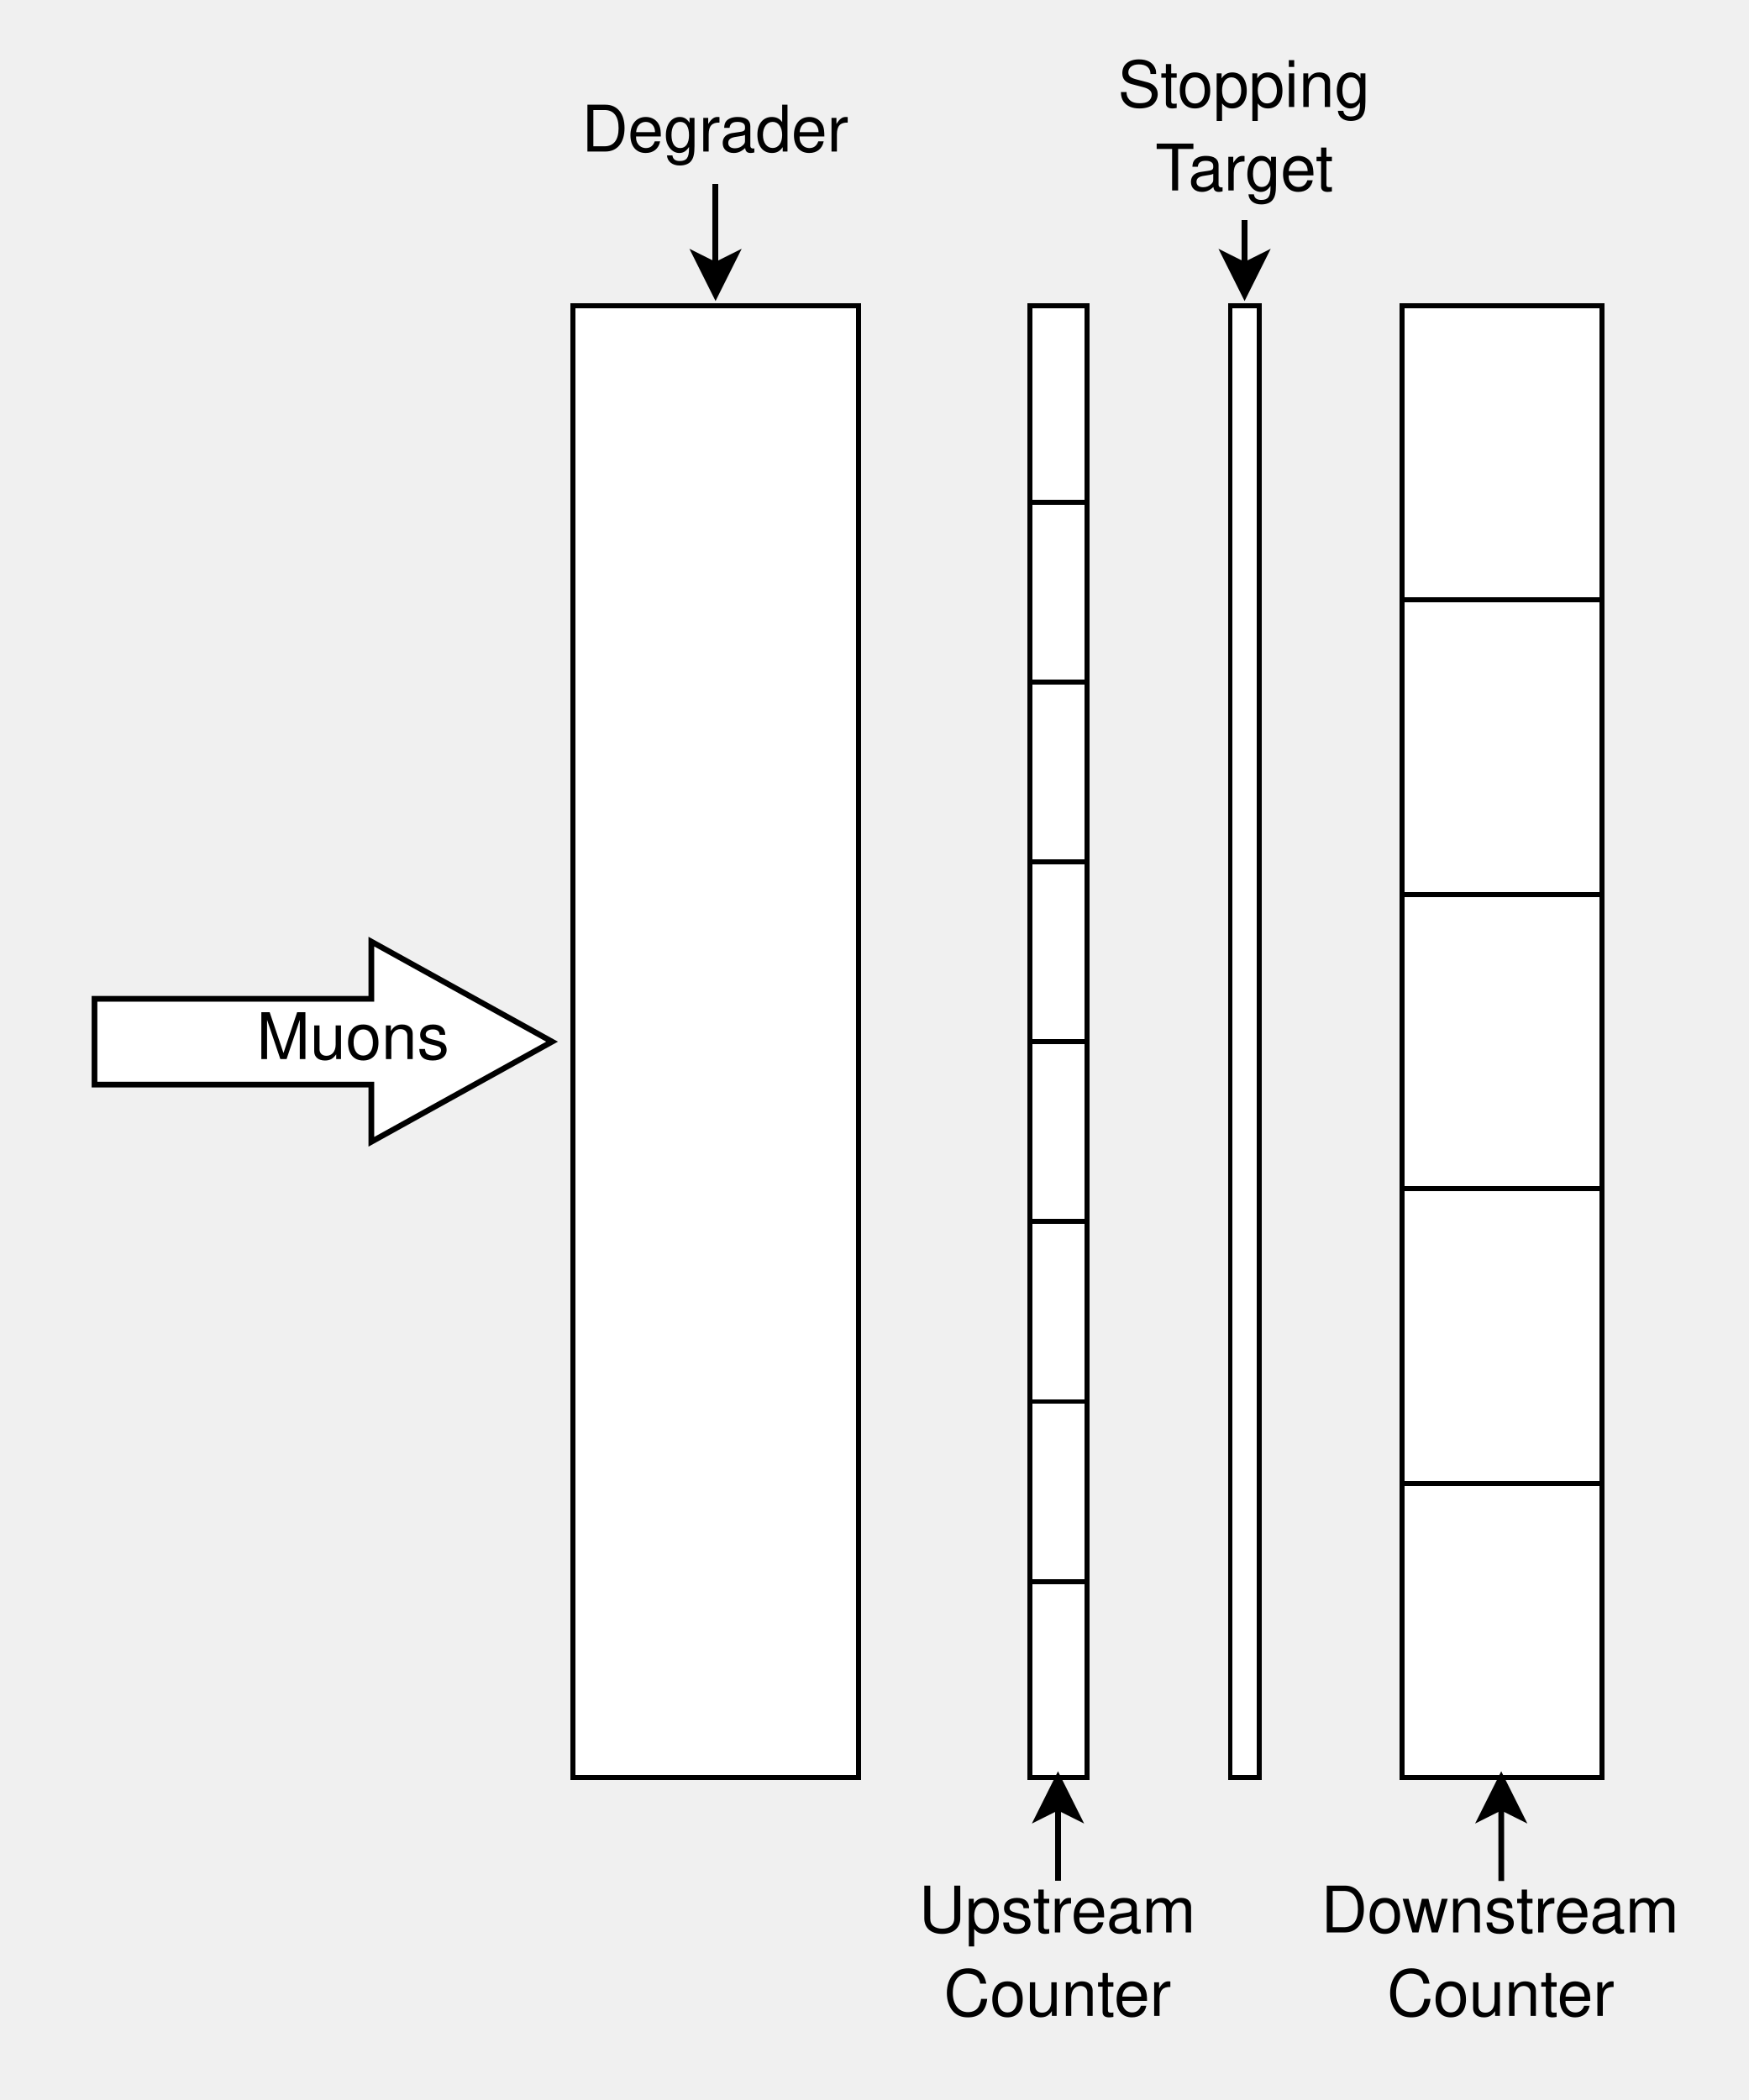
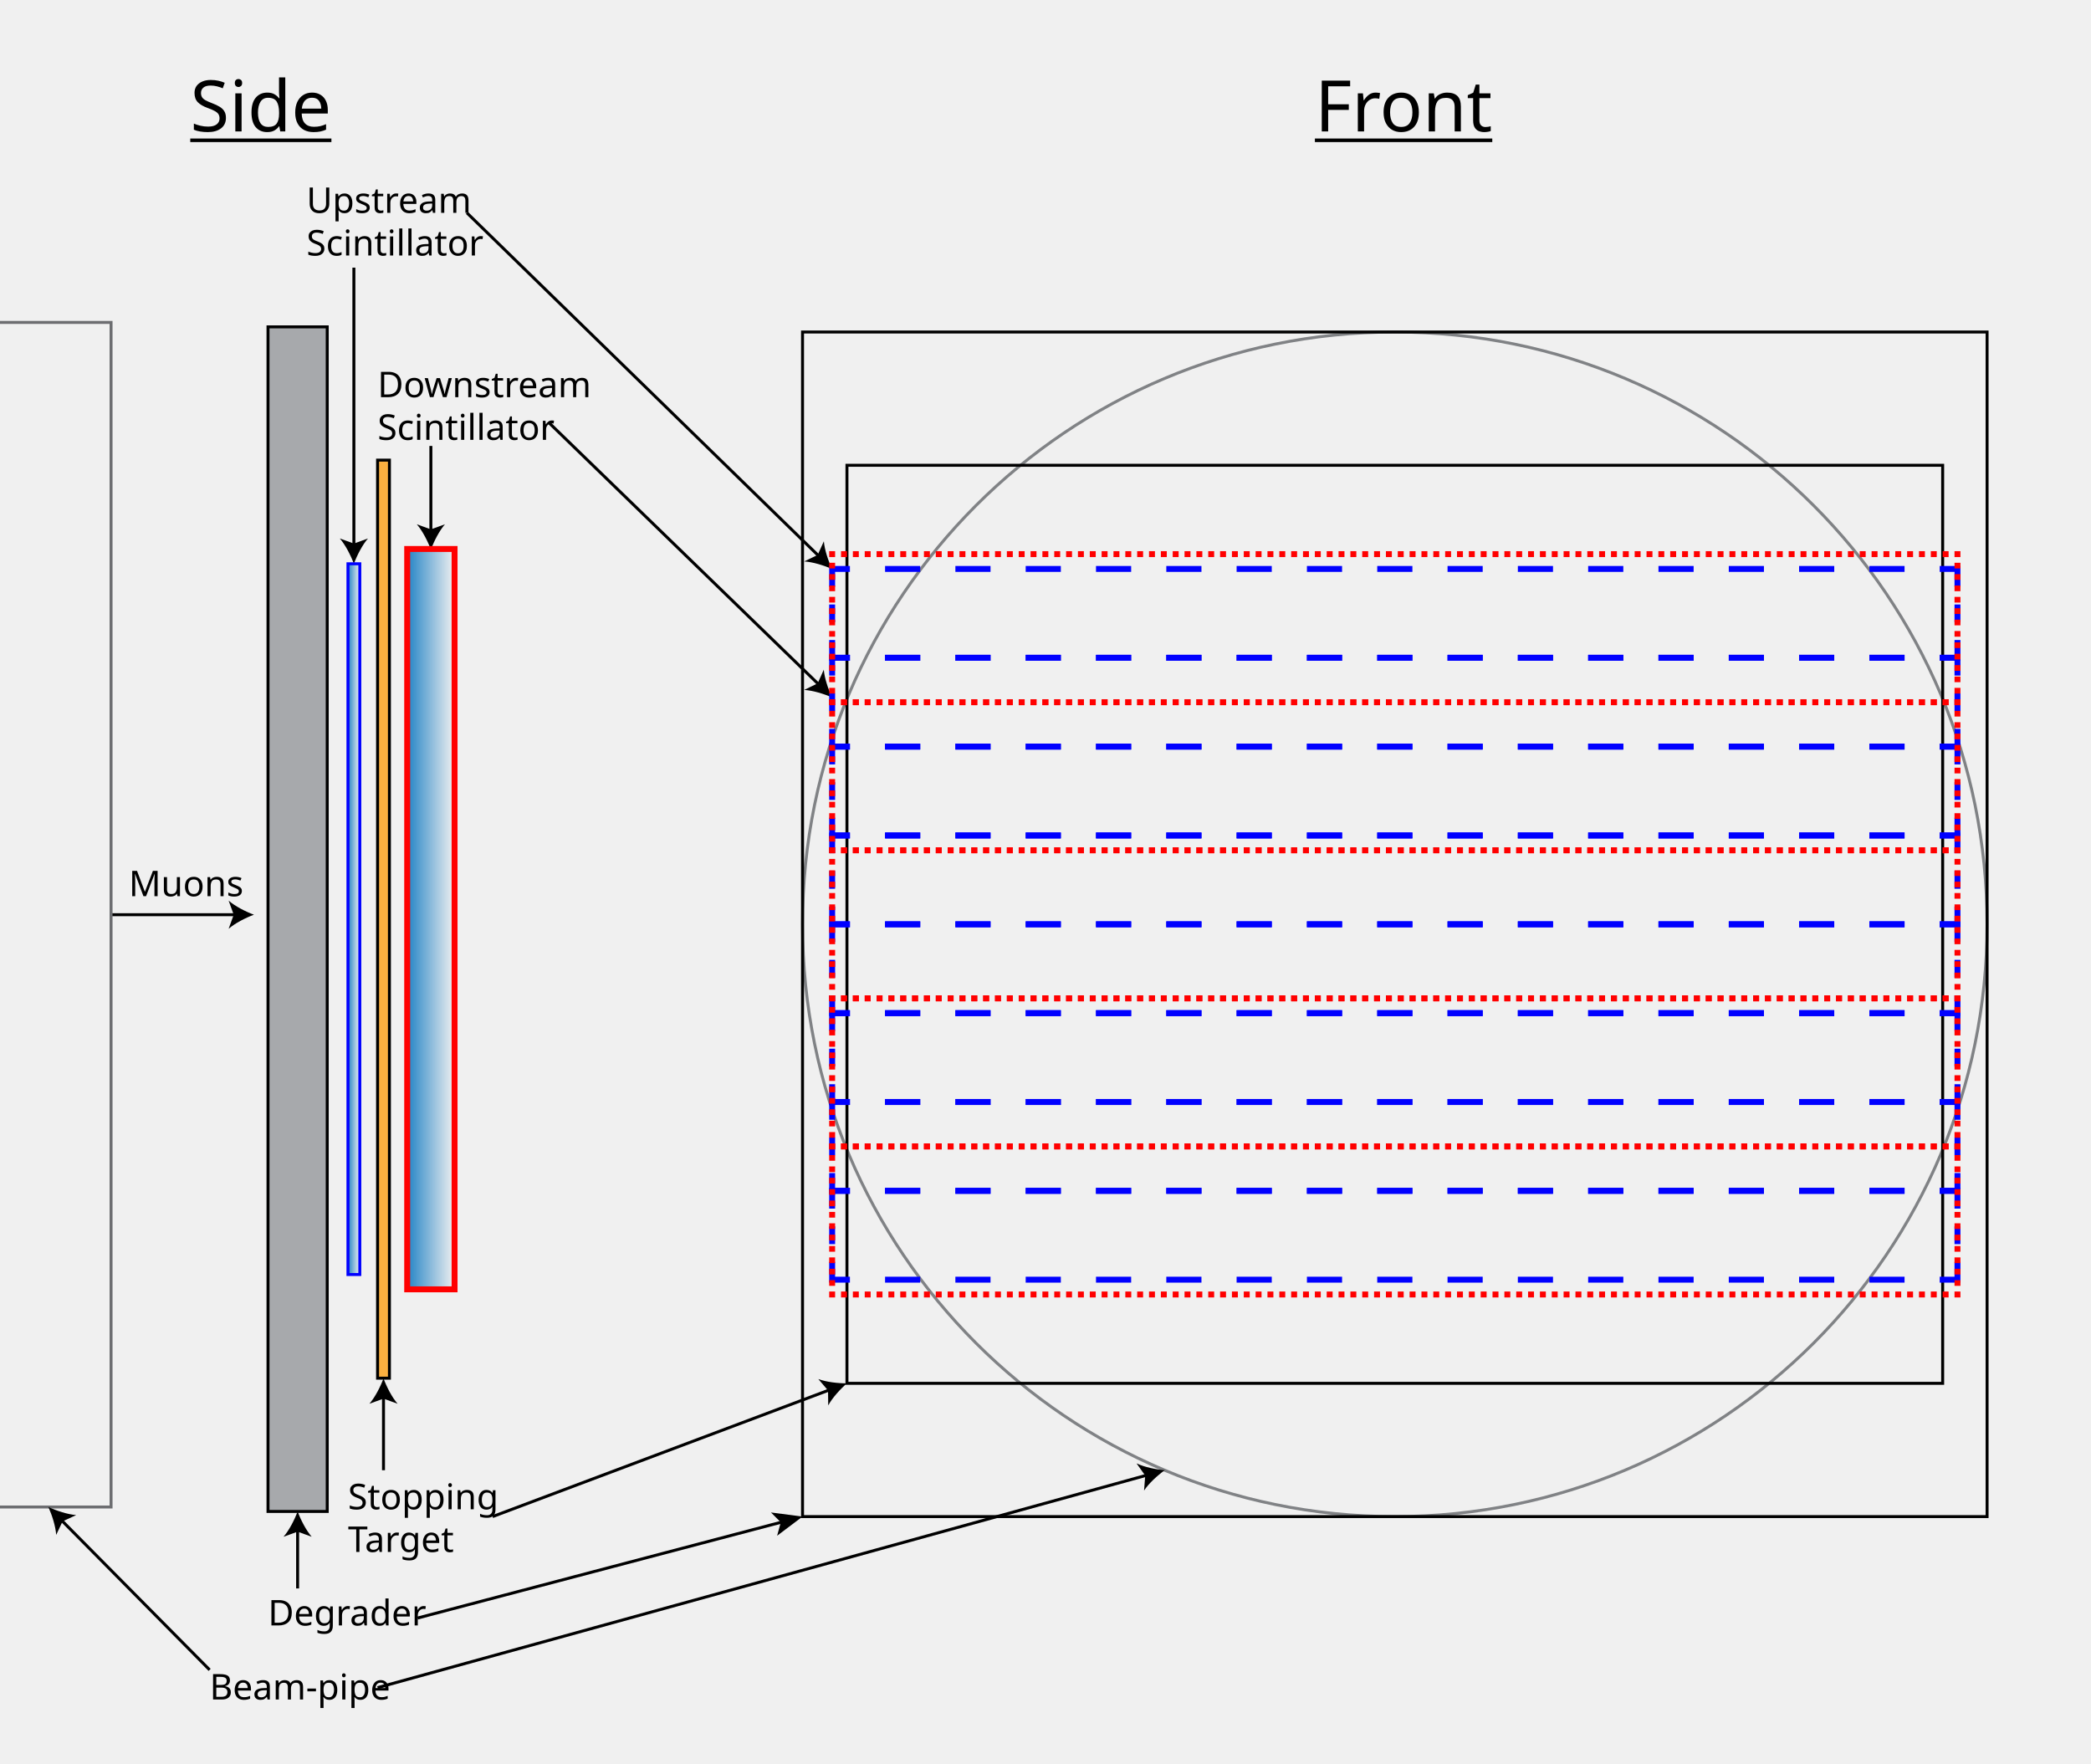
- <svg xmlns="http://www.w3.org/2000/svg" version="1.1" id="Layer_1" x="0px" y="0px" width="354px" height="425.197px" viewBox="0 105.401 354 425.197" enable-background="new 0 105.401 354 425.197" xml:space="preserve">
-   <path fill="none" d="z" />
-   <rect x="208.56" y="167.302" shape-rendering="crispEdges" fill="#FFFFFF" stroke="#000000" width="11.58" height="39.737" />
-   <rect x="249.09" y="167.302" shape-rendering="crispEdges" fill="#FFFFFF" stroke="#000000" width="5.79" height="298.031" />
-   <rect x="283.83" y="167.302" shape-rendering="crispEdges" fill="#FFFFFF" stroke="#000000" width="40.529" height="59.606" />
-   <rect x="208.56" y="207.04" shape-rendering="crispEdges" fill="#FFFFFF" stroke="#000000" width="11.58" height="36.426" />
-   <rect x="208.56" y="243.466" shape-rendering="crispEdges" fill="#FFFFFF" stroke="#000000" width="11.58" height="36.426" />
-   <rect x="208.56" y="279.892" shape-rendering="crispEdges" fill="#FFFFFF" stroke="#000000" width="11.58" height="36.426" />
-   <rect x="208.56" y="316.317" shape-rendering="crispEdges" fill="#FFFFFF" stroke="#000000" width="11.58" height="36.426" />
-   <rect x="208.56" y="352.743" shape-rendering="crispEdges" fill="#FFFFFF" stroke="#000000" width="11.58" height="36.426" />
-   <rect x="208.56" y="389.169" shape-rendering="crispEdges" fill="#FFFFFF" stroke="#000000" width="11.58" height="36.426" />
-   <rect x="208.56" y="425.595" shape-rendering="crispEdges" fill="#FFFFFF" stroke="#000000" width="11.58" height="39.738" />
-   <rect x="283.83" y="226.908" shape-rendering="crispEdges" fill="#FFFFFF" stroke="#000000" width="40.529" height="59.606" />
-   <rect x="283.83" y="286.515" shape-rendering="crispEdges" fill="#FFFFFF" stroke="#000000" width="40.529" height="59.605" />
-   <rect x="283.83" y="346.12" shape-rendering="crispEdges" fill="#FFFFFF" stroke="#000000" width="40.529" height="59.605" />
-   <rect x="283.83" y="405.726" shape-rendering="crispEdges" fill="#FFFFFF" stroke="#000000" width="40.529" height="59.607" />
-   <rect x="115.92" y="167.302" shape-rendering="crispEdges" fill="#FFFFFF" stroke="#000000" width="57.899" height="298.031" />
+ <svg xmlns="http://www.w3.org/2000/svg" version="1.1" id="Layer_1" x="0px" y="0px" width="706.09px" height="595.469px" viewBox="0 0 706.09 595.469" enable-background="new 0 0 706.09 595.469" xml:space="preserve">
  <g>
-     <text transform="matrix(1 0 0 1 117.7717 136.0825)" font-family="'Helvetica'" font-size="13">Degrader</text>
+     <text transform="matrix(1 0 0 1 90.5 548.8755)" font-family="'MyriadPro-Regular'" font-size="12">Degrader</text>
+     <text transform="matrix(1 0 0 1 117.5 509.6489)" font-family="'MyriadPro-Regular'" font-size="12">Stopping</text>
+     <text transform="matrix(1 0 0 1 117.5 524.0493)" font-family="'MyriadPro-Regular'" font-size="12">Target</text>
+     <text transform="matrix(1 0 0 1 103.5 71.8755)" font-family="'MyriadPro-Regular'" font-size="12">Upstream</text>
+     <text transform="matrix(1 0 0 1 103.5 86.2749)" font-family="'MyriadPro-Regular'" font-size="12">Scintillator</text>
+     <text transform="matrix(1 0 0 1 127.5 134.1255)" font-family="'MyriadPro-Regular'" font-size="12">Downstream</text>
+     <text transform="matrix(1 0 0 1 127.5 148.5249)" font-family="'MyriadPro-Regular'" font-size="12">Scintillator</text>
+     <text transform="matrix(1 0 0 1 70.7915 573.8755)" font-family="'MyriadPro-Regular'" font-size="12">Beam-pipe</text>
+     <g>
+       <g>
+         <g>
+           <line fill="none" stroke="#000000" stroke-miterlimit="10" x1="140.999" y1="546.375" x2="264.172" y2="513.913" />
+           <g>
+             <polygon points="271,512.114 262.416,518.581 263.662,514.047 260.343,510.719      " />
+           </g>
+         </g>
+       </g>
+       <g>
+         <g>
+           <line fill="none" stroke="#000000" stroke-miterlimit="10" x1="166.332" y1="512.114" x2="280.351" y2="469.239" />
+           <g>
+             <path d="M286,467.114c-2.287,1.986-4.953,4.91-6.327,7.461l-0.063-5.059l-3.284-3.844       C279.041,466.686,282.971,467.127,286,467.114z" />
+           </g>
+         </g>
+       </g>
+       <g>
+         <g>
+           <line fill="none" stroke="#000000" stroke-miterlimit="10" x1="185.25" y1="142.625" x2="276.668" y2="231.312" />
+           <g>
+             <path d="M281,235.514c-2.772-1.221-6.553-2.384-9.446-2.538l4.546-2.216l2.076-4.61       C278.417,229.037,279.695,232.781,281,235.514z" />
+           </g>
+         </g>
+       </g>
+       <g>
+         <g>
+           <line fill="none" stroke="#000000" stroke-miterlimit="10" x1="157.666" y1="71.875" x2="276.679" y2="187.938" />
+           <g>
+             <path d="M281,192.152c-2.769-1.229-6.546-2.401-9.439-2.563l4.552-2.204l2.088-4.604       C278.435,185.669,279.702,189.416,281,192.152z" />
+           </g>
+         </g>
+       </g>
+       <g>
+         <circle fill="none" stroke="#808285" stroke-miterlimit="10" cx="471" cy="312.114" r="200" />
+         <rect x="271" y="112.114" fill="none" stroke="#000000" stroke-miterlimit="10" width="400" height="400" />
+         <rect x="286" y="157.114" fill="none" stroke="#000000" stroke-miterlimit="10" width="370" height="310" />
+         <g>
+           <g>
+             <g>
+               <polyline fill="none" stroke="#0000FF" stroke-width="2" stroke-miterlimit="10" points="661,216.114 661,222.114         655,222.114       " />
+               <line fill="none" stroke="#0000FF" stroke-width="2" stroke-miterlimit="10" stroke-dasharray="11.871,11.871" x1="643.129" y1="222.114" x2="292.936" y2="222.114" />
+               <polyline fill="none" stroke="#0000FF" stroke-width="2" stroke-miterlimit="10" points="287,222.114 281,222.114         281,216.114       " />
+               <line fill="none" stroke="#0000FF" stroke-width="2" stroke-miterlimit="10" stroke-dasharray="6,6" x1="281" y1="210.114" x2="281" y2="201.114" />
+               <polyline fill="none" stroke="#0000FF" stroke-width="2" stroke-miterlimit="10" points="281,198.114 281,192.114         287,192.114       " />
+               <line fill="none" stroke="#0000FF" stroke-width="2" stroke-miterlimit="10" stroke-dasharray="11.871,11.871" x1="298.871" y1="192.114" x2="649.064" y2="192.114" />
+               <polyline fill="none" stroke="#0000FF" stroke-width="2" stroke-miterlimit="10" points="655,192.114 661,192.114         661,198.114       " />
+               <line fill="none" stroke="#0000FF" stroke-width="2" stroke-miterlimit="10" stroke-dasharray="6,6" x1="661" y1="204.114" x2="661" y2="213.114" />
+             </g>
+           </g>
+           <g>
+             <g>
+               <polyline fill="none" stroke="#0000FF" stroke-width="2" stroke-miterlimit="10" points="661,246.114 661,252.114         655,252.114       " />
+               <line fill="none" stroke="#0000FF" stroke-width="2" stroke-miterlimit="10" stroke-dasharray="11.871,11.871" x1="643.129" y1="252.114" x2="292.936" y2="252.114" />
+               <polyline fill="none" stroke="#0000FF" stroke-width="2" stroke-miterlimit="10" points="287,252.114 281,252.114         281,246.114       " />
+               <line fill="none" stroke="#0000FF" stroke-width="2" stroke-miterlimit="10" stroke-dasharray="6,6" x1="281" y1="240.114" x2="281" y2="231.114" />
+               <polyline fill="none" stroke="#0000FF" stroke-width="2" stroke-miterlimit="10" points="281,228.114 281,222.114         287,222.114       " />
+               <line fill="none" stroke="#0000FF" stroke-width="2" stroke-miterlimit="10" stroke-dasharray="11.871,11.871" x1="298.871" y1="222.114" x2="649.064" y2="222.114" />
+               <polyline fill="none" stroke="#0000FF" stroke-width="2" stroke-miterlimit="10" points="655,222.114 661,222.114         661,228.114       " />
+               <line fill="none" stroke="#0000FF" stroke-width="2" stroke-miterlimit="10" stroke-dasharray="6,6" x1="661" y1="234.114" x2="661" y2="243.114" />
+             </g>
+           </g>
+           <g>
+             <g>
+               <polyline fill="none" stroke="#0000FF" stroke-width="2" stroke-miterlimit="10" points="661,276.114 661,282.114         655,282.114       " />
+               <line fill="none" stroke="#0000FF" stroke-width="2" stroke-miterlimit="10" stroke-dasharray="11.871,11.871" x1="643.129" y1="282.114" x2="292.936" y2="282.114" />
+               <polyline fill="none" stroke="#0000FF" stroke-width="2" stroke-miterlimit="10" points="287,282.114 281,282.114         281,276.114       " />
+               <line fill="none" stroke="#0000FF" stroke-width="2" stroke-miterlimit="10" stroke-dasharray="6,6" x1="281" y1="270.114" x2="281" y2="261.114" />
+               <polyline fill="none" stroke="#0000FF" stroke-width="2" stroke-miterlimit="10" points="281,258.114 281,252.114         287,252.114       " />
+               <line fill="none" stroke="#0000FF" stroke-width="2" stroke-miterlimit="10" stroke-dasharray="11.871,11.871" x1="298.871" y1="252.114" x2="649.064" y2="252.114" />
+               <polyline fill="none" stroke="#0000FF" stroke-width="2" stroke-miterlimit="10" points="655,252.114 661,252.114         661,258.114       " />
+               <line fill="none" stroke="#0000FF" stroke-width="2" stroke-miterlimit="10" stroke-dasharray="6,6" x1="661" y1="264.114" x2="661" y2="273.114" />
+             </g>
+           </g>
+           <g>
+             <g>
+               <polyline fill="none" stroke="#0000FF" stroke-width="2" stroke-miterlimit="10" points="661,306.114 661,312.114         655,312.114       " />
+               <line fill="none" stroke="#0000FF" stroke-width="2" stroke-miterlimit="10" stroke-dasharray="11.871,11.871" x1="643.129" y1="312.114" x2="292.936" y2="312.114" />
+               <polyline fill="none" stroke="#0000FF" stroke-width="2" stroke-miterlimit="10" points="287,312.114 281,312.114         281,306.114       " />
+               <line fill="none" stroke="#0000FF" stroke-width="2" stroke-miterlimit="10" stroke-dasharray="6,6" x1="281" y1="300.114" x2="281" y2="291.114" />
+               <polyline fill="none" stroke="#0000FF" stroke-width="2" stroke-miterlimit="10" points="281,288.114 281,282.114         287,282.114       " />
+               <line fill="none" stroke="#0000FF" stroke-width="2" stroke-miterlimit="10" stroke-dasharray="11.871,11.871" x1="298.871" y1="282.114" x2="649.064" y2="282.114" />
+               <polyline fill="none" stroke="#0000FF" stroke-width="2" stroke-miterlimit="10" points="655,282.114 661,282.114         661,288.114       " />
+               <line fill="none" stroke="#0000FF" stroke-width="2" stroke-miterlimit="10" stroke-dasharray="6,6" x1="661" y1="294.114" x2="661" y2="303.114" />
+             </g>
+           </g>
+           <g>
+             <g>
+               <polyline fill="none" stroke="#0000FF" stroke-width="2" stroke-miterlimit="10" points="661,336.114 661,342.114         655,342.114       " />
+               <line fill="none" stroke="#0000FF" stroke-width="2" stroke-miterlimit="10" stroke-dasharray="11.871,11.871" x1="643.129" y1="342.114" x2="292.936" y2="342.114" />
+               <polyline fill="none" stroke="#0000FF" stroke-width="2" stroke-miterlimit="10" points="287,342.114 281,342.114         281,336.114       " />
+               <line fill="none" stroke="#0000FF" stroke-width="2" stroke-miterlimit="10" stroke-dasharray="6,6" x1="281" y1="330.114" x2="281" y2="321.114" />
+               <polyline fill="none" stroke="#0000FF" stroke-width="2" stroke-miterlimit="10" points="281,318.114 281,312.114         287,312.114       " />
+               <line fill="none" stroke="#0000FF" stroke-width="2" stroke-miterlimit="10" stroke-dasharray="11.871,11.871" x1="298.871" y1="312.114" x2="649.064" y2="312.114" />
+               <polyline fill="none" stroke="#0000FF" stroke-width="2" stroke-miterlimit="10" points="655,312.114 661,312.114         661,318.114       " />
+               <line fill="none" stroke="#0000FF" stroke-width="2" stroke-miterlimit="10" stroke-dasharray="6,6" x1="661" y1="324.114" x2="661" y2="333.114" />
+             </g>
+           </g>
+           <g>
+             <g>
+               <polyline fill="none" stroke="#0000FF" stroke-width="2" stroke-miterlimit="10" points="661,366.114 661,372.114         655,372.114       " />
+               <line fill="none" stroke="#0000FF" stroke-width="2" stroke-miterlimit="10" stroke-dasharray="11.871,11.871" x1="643.129" y1="372.114" x2="292.936" y2="372.114" />
+               <polyline fill="none" stroke="#0000FF" stroke-width="2" stroke-miterlimit="10" points="287,372.114 281,372.114         281,366.114       " />
+               <line fill="none" stroke="#0000FF" stroke-width="2" stroke-miterlimit="10" stroke-dasharray="6,6" x1="281" y1="360.114" x2="281" y2="351.114" />
+               <polyline fill="none" stroke="#0000FF" stroke-width="2" stroke-miterlimit="10" points="281,348.114 281,342.114         287,342.114       " />
+               <line fill="none" stroke="#0000FF" stroke-width="2" stroke-miterlimit="10" stroke-dasharray="11.871,11.871" x1="298.871" y1="342.114" x2="649.064" y2="342.114" />
+               <polyline fill="none" stroke="#0000FF" stroke-width="2" stroke-miterlimit="10" points="655,342.114 661,342.114         661,348.114       " />
+               <line fill="none" stroke="#0000FF" stroke-width="2" stroke-miterlimit="10" stroke-dasharray="6,6" x1="661" y1="354.114" x2="661" y2="363.114" />
+             </g>
+           </g>
+           <g>
+             <g>
+               <polyline fill="none" stroke="#0000FF" stroke-width="2" stroke-miterlimit="10" points="661,396.114 661,402.114         655,402.114       " />
+               <line fill="none" stroke="#0000FF" stroke-width="2" stroke-miterlimit="10" stroke-dasharray="11.871,11.871" x1="643.129" y1="402.114" x2="292.936" y2="402.114" />
+               <polyline fill="none" stroke="#0000FF" stroke-width="2" stroke-miterlimit="10" points="287,402.114 281,402.114         281,396.114       " />
+               <line fill="none" stroke="#0000FF" stroke-width="2" stroke-miterlimit="10" stroke-dasharray="6,6" x1="281" y1="390.114" x2="281" y2="381.114" />
+               <polyline fill="none" stroke="#0000FF" stroke-width="2" stroke-miterlimit="10" points="281,378.114 281,372.114         287,372.114       " />
+               <line fill="none" stroke="#0000FF" stroke-width="2" stroke-miterlimit="10" stroke-dasharray="11.871,11.871" x1="298.871" y1="372.114" x2="649.064" y2="372.114" />
+               <polyline fill="none" stroke="#0000FF" stroke-width="2" stroke-miterlimit="10" points="655,372.114 661,372.114         661,378.114       " />
+               <line fill="none" stroke="#0000FF" stroke-width="2" stroke-miterlimit="10" stroke-dasharray="6,6" x1="661" y1="384.114" x2="661" y2="393.114" />
+             </g>
+           </g>
+           <g>
+             <g>
+               <polyline fill="none" stroke="#0000FF" stroke-width="2" stroke-miterlimit="10" points="661,426.114 661,432.114         655,432.114       " />
+               <line fill="none" stroke="#0000FF" stroke-width="2" stroke-miterlimit="10" stroke-dasharray="11.871,11.871" x1="643.129" y1="432.114" x2="292.936" y2="432.114" />
+               <polyline fill="none" stroke="#0000FF" stroke-width="2" stroke-miterlimit="10" points="287,432.114 281,432.114         281,426.114       " />
+               <line fill="none" stroke="#0000FF" stroke-width="2" stroke-miterlimit="10" stroke-dasharray="6,6" x1="281" y1="420.114" x2="281" y2="411.114" />
+               <polyline fill="none" stroke="#0000FF" stroke-width="2" stroke-miterlimit="10" points="281,408.114 281,402.114         287,402.114       " />
+               <line fill="none" stroke="#0000FF" stroke-width="2" stroke-miterlimit="10" stroke-dasharray="11.871,11.871" x1="298.871" y1="402.114" x2="649.064" y2="402.114" />
+               <polyline fill="none" stroke="#0000FF" stroke-width="2" stroke-miterlimit="10" points="655,402.114 661,402.114         661,408.114       " />
+               <line fill="none" stroke="#0000FF" stroke-width="2" stroke-miterlimit="10" stroke-dasharray="6,6" x1="661" y1="414.114" x2="661" y2="423.114" />
+             </g>
+           </g>
+         </g>
+         <g>
+           <g>
+             <g>
+               <polyline fill="none" stroke="#FF0000" stroke-width="2" stroke-miterlimit="10" points="661,236.114 661,237.114         660,237.114       " />
+               <line fill="none" stroke="#FF0000" stroke-width="2" stroke-miterlimit="10" stroke-dasharray="2,2" x1="658" y1="237.114" x2="283" y2="237.114" />
+               <polyline fill="none" stroke="#FF0000" stroke-width="2" stroke-miterlimit="10" points="282,237.114 281,237.114         281,236.114       " />
+               <line fill="none" stroke="#FF0000" stroke-width="2" stroke-miterlimit="10" stroke-dasharray="1.92,1.92" x1="281" y1="234.194" x2="281" y2="189.074" />
+               <polyline fill="none" stroke="#FF0000" stroke-width="2" stroke-miterlimit="10" points="281,188.114 281,187.114         282,187.114       " />
+               <line fill="none" stroke="#FF0000" stroke-width="2" stroke-miterlimit="10" stroke-dasharray="2,2" x1="284" y1="187.114" x2="659" y2="187.114" />
+               <polyline fill="none" stroke="#FF0000" stroke-width="2" stroke-miterlimit="10" points="660,187.114 661,187.114         661,188.114       " />
+               <line fill="none" stroke="#FF0000" stroke-width="2" stroke-miterlimit="10" stroke-dasharray="1.92,1.92" x1="661" y1="190.034" x2="661" y2="235.154" />
+             </g>
+           </g>
+           <g>
+             <g>
+               <polyline fill="none" stroke="#FF0000" stroke-width="2" stroke-miterlimit="10" points="661,286.114 661,287.114         660,287.114       " />
+               <line fill="none" stroke="#FF0000" stroke-width="2" stroke-miterlimit="10" stroke-dasharray="2,2" x1="658" y1="287.114" x2="283" y2="287.114" />
+               <polyline fill="none" stroke="#FF0000" stroke-width="2" stroke-miterlimit="10" points="282,287.114 281,287.114         281,286.114       " />
+               <line fill="none" stroke="#FF0000" stroke-width="2" stroke-miterlimit="10" stroke-dasharray="1.92,1.92" x1="281" y1="284.194" x2="281" y2="239.074" />
+               <polyline fill="none" stroke="#FF0000" stroke-width="2" stroke-miterlimit="10" points="281,238.114 281,237.114         282,237.114       " />
+               <line fill="none" stroke="#FF0000" stroke-width="2" stroke-miterlimit="10" stroke-dasharray="2,2" x1="284" y1="237.114" x2="659" y2="237.114" />
+               <polyline fill="none" stroke="#FF0000" stroke-width="2" stroke-miterlimit="10" points="660,237.114 661,237.114         661,238.114       " />
+               <line fill="none" stroke="#FF0000" stroke-width="2" stroke-miterlimit="10" stroke-dasharray="1.92,1.92" x1="661" y1="240.034" x2="661" y2="285.154" />
+             </g>
+           </g>
+           <g>
+             <g>
+               <polyline fill="none" stroke="#FF0000" stroke-width="2" stroke-miterlimit="10" points="661,336.114 661,337.114         660,337.114       " />
+               <line fill="none" stroke="#FF0000" stroke-width="2" stroke-miterlimit="10" stroke-dasharray="2,2" x1="658" y1="337.114" x2="283" y2="337.114" />
+               <polyline fill="none" stroke="#FF0000" stroke-width="2" stroke-miterlimit="10" points="282,337.114 281,337.114         281,336.114       " />
+               <line fill="none" stroke="#FF0000" stroke-width="2" stroke-miterlimit="10" stroke-dasharray="1.92,1.92" x1="281" y1="334.194" x2="281" y2="289.074" />
+               <polyline fill="none" stroke="#FF0000" stroke-width="2" stroke-miterlimit="10" points="281,288.114 281,287.114         282,287.114       " />
+               <line fill="none" stroke="#FF0000" stroke-width="2" stroke-miterlimit="10" stroke-dasharray="2,2" x1="284" y1="287.114" x2="659" y2="287.114" />
+               <polyline fill="none" stroke="#FF0000" stroke-width="2" stroke-miterlimit="10" points="660,287.114 661,287.114         661,288.114       " />
+               <line fill="none" stroke="#FF0000" stroke-width="2" stroke-miterlimit="10" stroke-dasharray="1.92,1.92" x1="661" y1="290.034" x2="661" y2="335.154" />
+             </g>
+           </g>
+           <g>
+             <g>
+               <polyline fill="none" stroke="#FF0000" stroke-width="2" stroke-miterlimit="10" points="661,386.114 661,387.114         660,387.114       " />
+               <line fill="none" stroke="#FF0000" stroke-width="2" stroke-miterlimit="10" stroke-dasharray="2,2" x1="658" y1="387.114" x2="283" y2="387.114" />
+               <polyline fill="none" stroke="#FF0000" stroke-width="2" stroke-miterlimit="10" points="282,387.114 281,387.114         281,386.114       " />
+               <line fill="none" stroke="#FF0000" stroke-width="2" stroke-miterlimit="10" stroke-dasharray="1.92,1.92" x1="281" y1="384.194" x2="281" y2="339.075" />
+               <polyline fill="none" stroke="#FF0000" stroke-width="2" stroke-miterlimit="10" points="281,338.114 281,337.114         282,337.114       " />
+               <line fill="none" stroke="#FF0000" stroke-width="2" stroke-miterlimit="10" stroke-dasharray="2,2" x1="284" y1="337.114" x2="659" y2="337.114" />
+               <polyline fill="none" stroke="#FF0000" stroke-width="2" stroke-miterlimit="10" points="660,337.114 661,337.114         661,338.114       " />
+               <line fill="none" stroke="#FF0000" stroke-width="2" stroke-miterlimit="10" stroke-dasharray="1.92,1.92" x1="661" y1="340.034" x2="661" y2="385.154" />
+             </g>
+           </g>
+           <g>
+             <g>
+               <polyline fill="none" stroke="#FF0000" stroke-width="2" stroke-miterlimit="10" points="661,436.114 661,437.114         660,437.114       " />
+               <line fill="none" stroke="#FF0000" stroke-width="2" stroke-miterlimit="10" stroke-dasharray="2,2" x1="658" y1="437.114" x2="283" y2="437.114" />
+               <polyline fill="none" stroke="#FF0000" stroke-width="2" stroke-miterlimit="10" points="282,437.114 281,437.114         281,436.114       " />
+               <line fill="none" stroke="#FF0000" stroke-width="2" stroke-miterlimit="10" stroke-dasharray="1.92,1.92" x1="281" y1="434.194" x2="281" y2="389.075" />
+               <polyline fill="none" stroke="#FF0000" stroke-width="2" stroke-miterlimit="10" points="281,388.114 281,387.114         282,387.114       " />
+               <line fill="none" stroke="#FF0000" stroke-width="2" stroke-miterlimit="10" stroke-dasharray="2,2" x1="284" y1="387.114" x2="659" y2="387.114" />
+               <polyline fill="none" stroke="#FF0000" stroke-width="2" stroke-miterlimit="10" points="660,387.114 661,387.114         661,388.114       " />
+               <line fill="none" stroke="#FF0000" stroke-width="2" stroke-miterlimit="10" stroke-dasharray="1.92,1.92" x1="661" y1="390.034" x2="661" y2="435.155" />
+             </g>
+           </g>
+         </g>
+       </g>
+       <g>
+         <g>
+           <line fill="none" stroke="#000000" stroke-miterlimit="10" x1="127.5" y1="569.875" x2="387.482" y2="498.065" />
+           <g>
+             <path d="M393.3,496.458c-2.457,1.773-5.375,4.443-6.973,6.861l0.392-5.043l-2.924-4.125       C386.407,495.405,390.282,496.2,393.3,496.458z" />
+           </g>
+         </g>
+       </g>
+     </g>
+     <g>
+       <g>
+         <g>
+           <line fill="none" stroke="#000000" stroke-miterlimit="10" x1="100.5" y1="516.411" x2="100.5" y2="536.375" />
+           <g>
+             <path d="M100.5,510.375c-1.054,2.84-2.852,6.363-4.756,8.547l4.756-1.721l4.755,1.721       C103.351,516.739,101.553,513.213,100.5,510.375z" />
+           </g>
+         </g>
+       </g>
+       <g>
+         <g>
+           <line fill="none" stroke="#000000" stroke-miterlimit="10" x1="129.5" y1="471.493" x2="129.5" y2="496.458" />
+           <g>
+             <path d="M129.5,465.458c-1.054,2.84-2.852,6.363-4.756,8.547l4.756-1.719l4.755,1.719       C132.351,471.821,130.553,468.297,129.5,465.458z" />
+           </g>
+         </g>
+       </g>
+       <g>
+         <g>
+           <line fill="none" stroke="#000000" stroke-miterlimit="10" x1="145.5" y1="179.548" x2="145.5" y2="150.583" />
+           <g>
+             <path d="M145.5,185.583c1.054-2.84,2.852-6.363,4.756-8.547l-4.756,1.72l-4.755-1.72       C142.649,179.22,144.447,182.743,145.5,185.583z" />
+           </g>
+         </g>
+       </g>
+       <g>
+         <g>
+           <line fill="none" stroke="#000000" stroke-miterlimit="10" x1="119.5" y1="184.339" x2="119.5" y2="90.375" />
+           <g>
+             <path d="M119.5,190.375c1.054-2.84,2.852-6.363,4.756-8.547l-4.756,1.72l-4.755-1.72       C116.649,184.011,118.447,187.535,119.5,190.375z" />
+           </g>
+         </g>
+       </g>
+       <g>
+         <g>
+           <rect x="90.5" y="110.375" fill="#A7A9AC" stroke="#000000" stroke-miterlimit="10" width="20" height="400" />
+           <linearGradient id="SVGID_1_" gradientUnits="userSpaceOnUse" x1="117.5" y1="286.094" x2="121.5" y2="286.094" gradientTransform="matrix(1 0 0 -1 0 596.4697)">
+             <stop offset="0" style="stop-color:#2484C6" />
+             <stop offset="1" style="stop-color:#2484C6;stop-opacity:0" />
+           </linearGradient>
+           <rect x="117.5" y="190.375" fill="url(#SVGID_1_)" stroke="#0000FF" stroke-miterlimit="10" width="4" height="240" />
+           <rect x="127.5" y="155.375" fill="#FBB040" stroke="#000000" stroke-miterlimit="10" width="4" height="310" />
+           <linearGradient id="SVGID_2_" gradientUnits="userSpaceOnUse" x1="137.5" y1="286.094" x2="153.5" y2="286.094" gradientTransform="matrix(1 0 0 -1 0 596.4697)">
+             <stop offset="0" style="stop-color:#2484C6" />
+             <stop offset="1" style="stop-color:#2484C6;stop-opacity:0" />
+           </linearGradient>
+           <rect x="137.5" y="185.375" fill="url(#SVGID_2_)" stroke="#FF0000" stroke-width="2" stroke-miterlimit="10" width="16" height="250" />
+         </g>
+         <g>
+           <g>
+             <line fill="none" stroke="#000000" stroke-miterlimit="10" x1="37.5" y1="308.875" x2="79.715" y2="308.875" />
+             <g>
+               <path d="M85.75,308.875c-2.84,1.054-6.363,2.852-8.547,4.756l1.72-4.756l-1.72-4.756        C79.387,306.024,82.91,307.822,85.75,308.875z" />
+             </g>
+           </g>
+         </g>
+         <text transform="matrix(1 0 0 1 43.5 302.6255)" font-family="'MyriadPro-Regular'" font-size="12">Muons</text>
+       </g>
+       <rect x="-7" y="108.875" fill="none" stroke="#6D6E71" stroke-miterlimit="10" width="44.5" height="400" />
+       <g>
+         <g>
+           <line fill="none" stroke="#000000" stroke-miterlimit="10" x1="70.792" y1="563.875" x2="20.58" y2="513.163" />
+           <g>
+             <path d="M16.333,508.875c2.747,1.275,6.503,2.516,9.394,2.727l-4.59,2.125l-2.168,4.568       C18.785,515.403,17.583,511.633,16.333,508.875z" />
+           </g>
+         </g>
+       </g>
+     </g>
+     <text transform="matrix(1 0 0 1 64.2461 44.3755)" font-family="'MyriadPro-Regular'" font-size="24" text-decoration=" underline">Side</text>
+     <text transform="matrix(1 0 0 1 444.0117 44.3755)" font-family="'MyriadPro-Regular'" font-size="24" text-decoration=" underline">Front</text>
  </g>
-   <g>
-     <text transform="matrix(1 0 0 1 186.0276 496.6738)" font-family="'Helvetica'" font-size="13">Upstream</text>
-     <text transform="matrix(1 0 0 1 191.0784 513.5723)" font-family="'Helvetica'" font-size="13">Counter</text>
-   </g>
-   <g>
-     <text transform="matrix(1 0 0 1 267.4592 496.6738)" font-family="'Helvetica'" font-size="13">Downstream</text>
-     <text transform="matrix(1 0 0 1 280.8176 513.5723)" font-family="'Helvetica'" font-size="13">Counter</text>
-   </g>
-   <g>
-     <text transform="matrix(1 0 0 1 226.3186 127.063)" font-family="'Helvetica'" font-size="13">Stopping</text>
-     <text transform="matrix(1 0 0 1 233.9143 143.9624)" font-family="'Helvetica'" font-size="13">Target</text>
-   </g>
-   <path stroke="#000000" stroke-width="1.158" stroke-miterlimit="10" d="M251.98,165.062l-4-8l4,2l4-2L251.98,165.062z" />
-   <path shape-rendering="crispEdges" fill="none" stroke="#000000" stroke-width="1.158" stroke-miterlimit="10" d="M251.98,149.933  v9.13" />
-   <path stroke="#000000" stroke-width="1.158" stroke-miterlimit="10" d="M144.87,165.062l-4-8l4,2l4-2L144.87,165.062z" />
-   <path shape-rendering="crispEdges" fill="none" stroke="#000000" stroke-width="1.158" stroke-miterlimit="10" d="M144.87,142.692  v16.37" />
-   <path stroke="#000000" stroke-width="1.158" stroke-miterlimit="10" d="M303.943,465.333l4,8l-4-2l-4,2L303.943,465.333z" />
-   <path fill="none" stroke="#000000" stroke-width="1.158" stroke-miterlimit="10" d="M303.952,486.253l-0.01-14.92" />
-   <path stroke="#000000" stroke-width="1.158" stroke-miterlimit="10" d="M214.202,465.333l4,8l-4-2l-4,2L214.202,465.333z" />
-   <path shape-rendering="crispEdges" fill="none" stroke="#000000" stroke-width="1.158" stroke-miterlimit="10" d="M214.202,486.253  v-14.92" />
-   <path fill="#FFFFFF" stroke="#000000" stroke-width="1.158" stroke-miterlimit="10" d="M19.132,307.632h56.05v-11.58l36.59,20.262  l-36.59,20.27v-11.58h-56.05V307.632z" />
-   <g>
-     <text transform="matrix(1 0 0 1 51.9426 319.832)" font-family="'Helvetica'" font-size="13">Muons</text>
-   </g>
-   <path fill="none" d="z" />
</svg>
